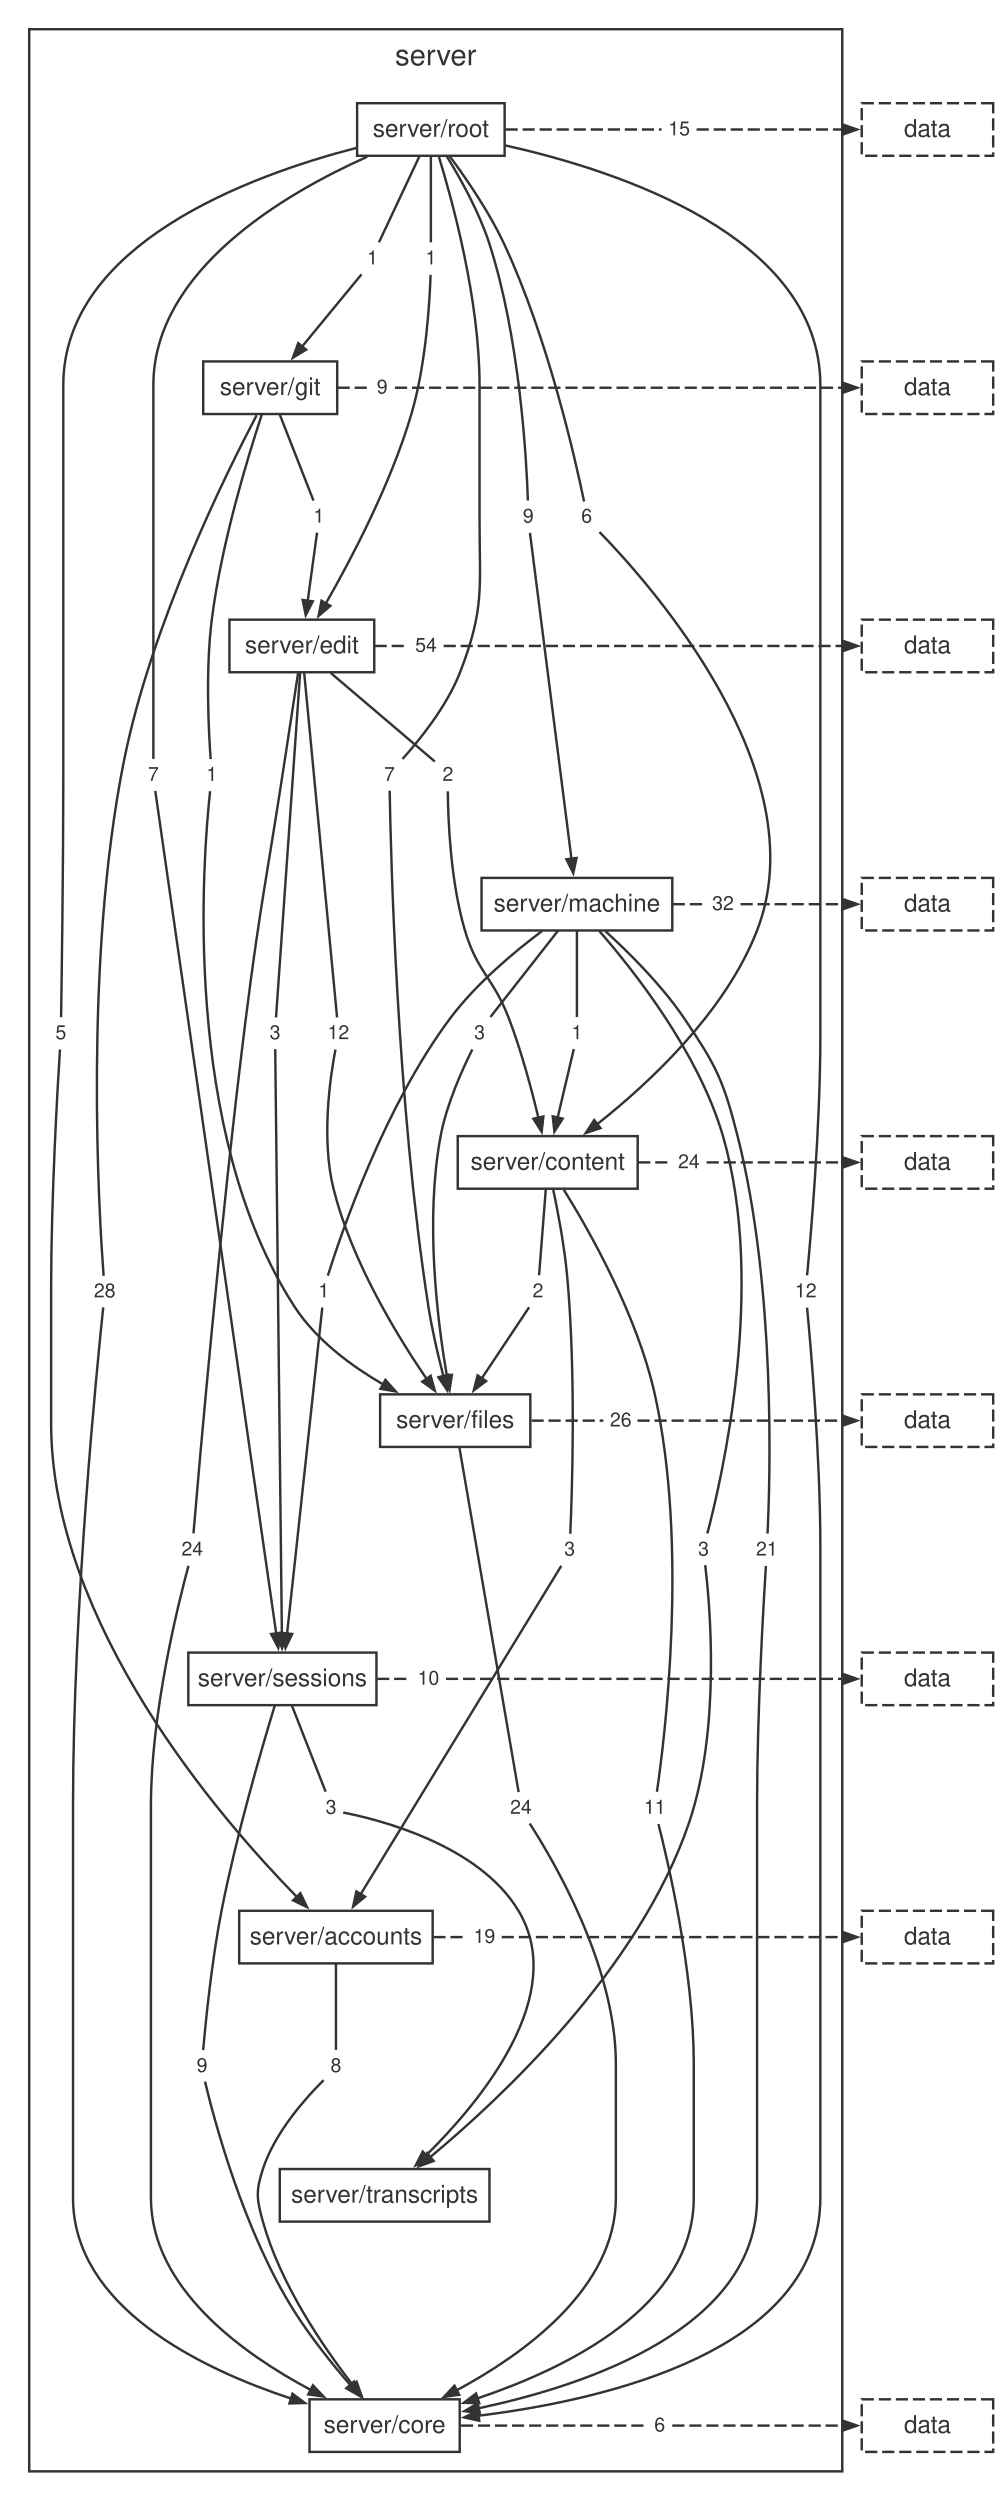
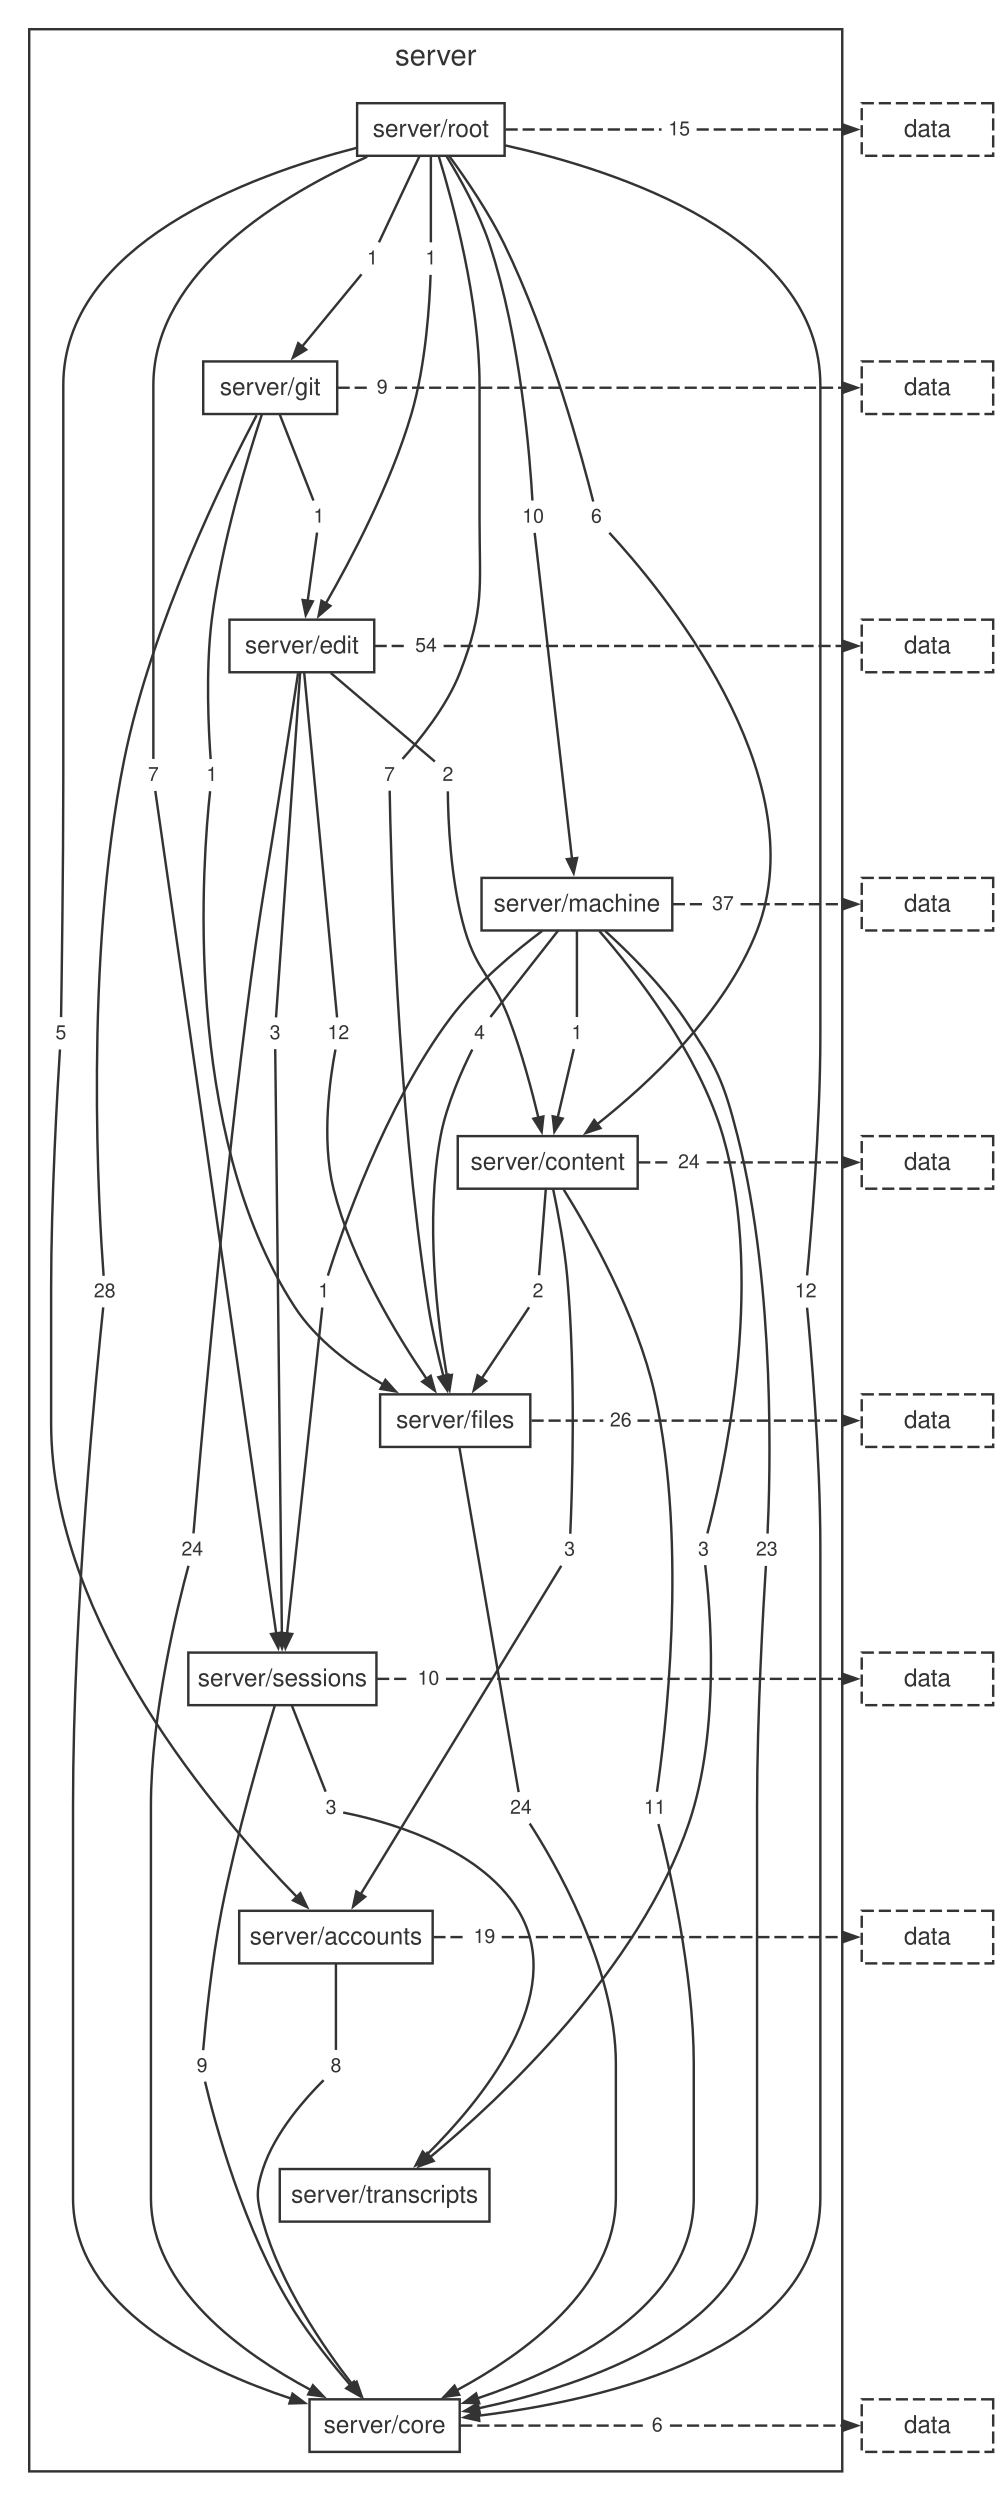
<svg xmlns="http://www.w3.org/2000/svg" width="412pt" height="1027pt" viewBox="0.00 0.00 412.00 1027.00">
  <style>svg { color: #333333; } @media (prefers-color-scheme: dark) { svg { color: #cccccc; background: #1e1e1e; } }</style>
  <g id="graph0" class="graph" transform="scale(1 1) rotate(0) translate(4 1023.24)">
    <g id="clust1" class="cluster">
      <polygon fill="none" stroke="currentColor" points="8,-8 8,-1011.24 342,-1011.24 342,-8 8,-8" />
      <text fill="currentColor" xml:space="preserve" text-anchor="middle" x="175" y="-996.44" font-family="Helvetica,Arial,sans-serif" font-size="12.00">server</text>
    </g>
    <g id="node1" class="node">
      <polygon fill="none" stroke="currentColor" points="203.3,-980.84 142.7,-980.84 142.7,-959.24 203.3,-959.24 203.3,-980.84" />
      <text fill="currentColor" xml:space="preserve" text-anchor="middle" x="173" y="-967.04" font-family="Helvetica,Arial,sans-serif" font-size="10.00">server/root</text>
    </g>
    <g id="node2" class="node">
      <polygon fill="none" stroke="currentColor" points="134.52,-874.76 79.48,-874.76 79.48,-853.16 134.52,-853.16 134.52,-874.76" />
      <text fill="currentColor" xml:space="preserve" text-anchor="middle" x="107" y="-860.96" font-family="Helvetica,Arial,sans-serif" font-size="10.00">server/git</text>
    </g>
    <g id="node11" class="node">
      <polygon fill="none" stroke="none" points="25.88,-605 16.12,-605 16.12,-592.52 25.88,-592.52 25.88,-605" />
      <text fill="currentColor" xml:space="preserve" text-anchor="middle" x="21" y="-596.36" font-family="Helvetica,Arial,sans-serif" font-size="8.00">5</text>
    </g>
    <g id="edge10" class="edge">
      <path fill="none" stroke="currentColor" d="M142.44,-962.5C98.32,-951.07 22,-922.91 22,-864.96 22,-864.96 22,-864.96 22,-703.84 22,-666.25 21.34,-621.04 21.09,-605.4" />
    </g>
    <g id="node12" class="node">
-       <polygon fill="none" stroke="none" points="241.88,-817.16 232.12,-817.16 232.12,-804.68 241.88,-804.68 241.88,-817.16" />
-       <text fill="currentColor" xml:space="preserve" text-anchor="middle" x="237" y="-808.52" font-family="Helvetica,Arial,sans-serif" font-size="8.00">6</text>
+       <polygon fill="none" stroke="none" points="245.88,-817.16 236.12,-817.16 236.12,-804.68 245.88,-804.68 245.88,-817.16" />
+       <text fill="currentColor" xml:space="preserve" text-anchor="middle" x="241" y="-808.52" font-family="Helvetica,Arial,sans-serif" font-size="8.00">6</text>
    </g>
    <g id="edge12" class="edge">
-       <path fill="none" stroke="currentColor" d="M180.8,-958.98C187.44,-950.02 196.87,-936.32 203,-923.24 221.18,-884.45 232.56,-833.56 235.94,-817.22" />
+       <path fill="none" stroke="currentColor" d="M180.69,-958.93C187.27,-949.93 196.66,-936.22 203,-923.24 222,-884.34 235.59,-833.53 239.7,-817.21" />
    </g>
    <g id="node13" class="node">
      <polygon fill="none" stroke="none" points="333.88,-498.92 320.12,-498.92 320.12,-486.44 333.88,-486.44 333.88,-498.92" />
      <text fill="currentColor" xml:space="preserve" text-anchor="middle" x="327" y="-490.28" font-family="Helvetica,Arial,sans-serif" font-size="8.00">12</text>
    </g>
    <g id="edge14" class="edge">
      <path fill="none" stroke="currentColor" d="M203.47,-963.53C249.89,-953.17 333,-926.1 333,-864.96 333,-864.96 333,-864.96 333,-597.76 333,-560.11 329.04,-514.93 327.55,-499.31" />
    </g>
    <g id="node14" class="node">
      <polygon fill="none" stroke="none" points="177.88,-923.24 168.12,-923.24 168.12,-910.76 177.88,-910.76 177.88,-923.24" />
      <text fill="currentColor" xml:space="preserve" text-anchor="middle" x="173" y="-914.6" font-family="Helvetica,Arial,sans-serif" font-size="8.00">1</text>
    </g>
    <g id="edge16" class="edge">
      <path fill="none" stroke="currentColor" d="M173,-959.2C173,-948.65 173,-932.28 173,-923.69" />
    </g>
    <g id="node15" class="node">
      <polygon fill="none" stroke="none" points="160.88,-711.08 151.12,-711.08 151.12,-698.6 160.88,-698.6 160.88,-711.08" />
      <text fill="currentColor" xml:space="preserve" text-anchor="middle" x="156" y="-702.44" font-family="Helvetica,Arial,sans-serif" font-size="8.00">7</text>
    </g>
    <g id="edge18" class="edge">
      <path fill="none" stroke="currentColor" d="M176.3,-958.82C181.98,-940.32 193,-899.92 193,-864.96 193,-864.96 193,-864.96 193,-809.92 193,-781.77 195.17,-773.33 185,-747.08 179.5,-732.88 168.08,-718.93 161.33,-711.45" />
    </g>
    <g id="node16" class="node">
      <polygon fill="none" stroke="none" points="153.88,-923.24 144.12,-923.24 144.12,-910.76 153.88,-910.76 153.88,-923.24" />
      <text fill="currentColor" xml:space="preserve" text-anchor="middle" x="149" y="-914.6" font-family="Helvetica,Arial,sans-serif" font-size="8.00">1</text>
    </g>
    <g id="edge20" class="edge">
      <path fill="none" stroke="currentColor" d="M168.37,-959.2C163.41,-948.65 155.71,-932.28 151.68,-923.69" />
    </g>
    <g id="node17" class="node">
-       <polygon fill="none" stroke="none" points="217.88,-817.16 208.12,-817.16 208.12,-804.68 217.88,-804.68 217.88,-817.16" />
-       <text fill="currentColor" xml:space="preserve" text-anchor="middle" x="213" y="-808.52" font-family="Helvetica,Arial,sans-serif" font-size="8.00">9</text>
+       <polygon fill="none" stroke="none" points="221.88,-817.16 208.12,-817.16 208.12,-804.68 221.88,-804.68 221.88,-817.16" />
+       <text fill="currentColor" xml:space="preserve" text-anchor="middle" x="215" y="-808.52" font-family="Helvetica,Arial,sans-serif" font-size="8.00">10</text>
    </g>
    <g id="edge22" class="edge">
-       <path fill="none" stroke="currentColor" d="M179.59,-958.93C185.13,-949.94 192.8,-936.22 197,-923.24 209.61,-884.23 212.3,-834.31 212.86,-817.63" />
+       <path fill="none" stroke="currentColor" d="M179.53,-958.91C185.04,-949.9 192.69,-936.19 197,-923.24 209.99,-884.23 213.78,-834.31 214.72,-817.63" />
    </g>
    <g id="node18" class="node">
      <polygon fill="none" stroke="none" points="63.88,-711.08 54.12,-711.08 54.12,-698.6 63.88,-698.6 63.88,-711.08" />
      <text fill="currentColor" xml:space="preserve" text-anchor="middle" x="59" y="-702.44" font-family="Helvetica,Arial,sans-serif" font-size="8.00">7</text>
    </g>
    <g id="edge24" class="edge">
      <path fill="none" stroke="currentColor" d="M146.85,-958.85C113.19,-943.81 59,-912.26 59,-864.96 59,-864.96 59,-864.96 59,-809.92 59,-772.34 59,-727.12 59,-711.48" />
    </g>
    <g id="node19" class="node">
      <polygon fill="none" stroke="none" points="281.88,-976.28 268.12,-976.28 268.12,-963.8 281.88,-963.8 281.88,-976.28" />
      <text fill="currentColor" xml:space="preserve" text-anchor="middle" x="275" y="-967.64" font-family="Helvetica,Arial,sans-serif" font-size="8.00">15</text>
    </g>
    <g id="edge26" class="edge">
      <path fill="none" stroke="currentColor" stroke-dasharray="5,2" d="M203.68,-970.04C225.04,-970.04 246.4,-970.04 267.76,-970.04" />
    </g>
    <g id="node3" class="node">
      <polygon fill="none" stroke="currentColor" points="149.74,-768.68 90.26,-768.68 90.26,-747.08 149.74,-747.08 149.74,-768.68" />
      <text fill="currentColor" xml:space="preserve" text-anchor="middle" x="120" y="-754.88" font-family="Helvetica,Arial,sans-serif" font-size="10.00">server/edit</text>
    </g>
    <g id="node20" class="node">
      <polygon fill="none" stroke="none" points="45.88,-498.92 32.12,-498.92 32.12,-486.44 45.88,-486.44 45.88,-498.92" />
      <text fill="currentColor" xml:space="preserve" text-anchor="middle" x="39" y="-490.28" font-family="Helvetica,Arial,sans-serif" font-size="8.00">28</text>
    </g>
    <g id="edge28" class="edge">
      <path fill="none" stroke="currentColor" d="M101.44,-852.68C88.82,-828.71 58.25,-766.94 47,-711.08 30.3,-628.14 36.7,-523.9 38.56,-499.13" />
    </g>
    <g id="node21" class="node">
      <polygon fill="none" stroke="none" points="131.88,-817.16 122.12,-817.16 122.12,-804.68 131.88,-804.68 131.88,-817.16" />
      <text fill="currentColor" xml:space="preserve" text-anchor="middle" x="127" y="-808.52" font-family="Helvetica,Arial,sans-serif" font-size="8.00">1</text>
    </g>
    <g id="edge30" class="edge">
      <path fill="none" stroke="currentColor" d="M110.86,-853.12C114.99,-842.57 121.4,-826.2 124.77,-817.61" />
    </g>
    <g id="node22" class="node">
      <polygon fill="none" stroke="none" points="87.88,-711.08 78.12,-711.08 78.12,-698.6 87.88,-698.6 87.88,-711.08" />
      <text fill="currentColor" xml:space="preserve" text-anchor="middle" x="83" y="-702.44" font-family="Helvetica,Arial,sans-serif" font-size="8.00">1</text>
    </g>
    <g id="edge32" class="edge">
      <path fill="none" stroke="currentColor" d="M103.56,-852.93C97.92,-835.88 86.93,-800.02 83,-768.68 80.37,-747.68 81.73,-722.42 82.54,-711.42" />
    </g>
    <g id="node23" class="node">
      <polygon fill="none" stroke="none" points="157.88,-870.2 148.12,-870.2 148.12,-857.72 157.88,-857.72 157.88,-870.2" />
      <text fill="currentColor" xml:space="preserve" text-anchor="middle" x="153" y="-861.56" font-family="Helvetica,Arial,sans-serif" font-size="8.00">9</text>
    </g>
    <g id="edge34" class="edge">
      <path fill="none" stroke="currentColor" stroke-dasharray="5,2" d="M134.67,-863.96C139.06,-863.96 143.45,-863.96 147.85,-863.96" />
    </g>
    <g id="node4" class="node">
      <polygon fill="none" stroke="currentColor" points="272.18,-662.6 193.82,-662.6 193.82,-641 272.18,-641 272.18,-662.6" />
      <text fill="currentColor" xml:space="preserve" text-anchor="middle" x="233" y="-648.8" font-family="Helvetica,Arial,sans-serif" font-size="10.00">server/machine</text>
    </g>
    <g id="node24" class="node">
      <polygon fill="none" stroke="none" points="184.88,-711.08 175.12,-711.08 175.12,-698.6 184.88,-698.6 184.88,-711.08" />
      <text fill="currentColor" xml:space="preserve" text-anchor="middle" x="180" y="-702.44" font-family="Helvetica,Arial,sans-serif" font-size="8.00">2</text>
    </g>
    <g id="edge36" class="edge">
      <path fill="none" stroke="currentColor" d="M131.85,-746.8C144.83,-735.76 165.07,-718.54 174.64,-710.4" />
    </g>
    <g id="node25" class="node">
      <polygon fill="none" stroke="none" points="81.88,-392.84 68.12,-392.84 68.12,-380.36 81.88,-380.36 81.88,-392.84" />
      <text fill="currentColor" xml:space="preserve" text-anchor="middle" x="75" y="-384.2" font-family="Helvetica,Arial,sans-serif" font-size="8.00">24</text>
    </g>
    <g id="edge38" class="edge">
      <path fill="none" stroke="currentColor" d="M118.44,-746.69C117.01,-737.41 114.86,-723.33 113,-711.08 105.84,-663.94 102.96,-652.31 97,-605 86.43,-521.07 77.58,-418.4 75.48,-393.32" />
    </g>
    <g id="node26" class="node">
      <polygon fill="none" stroke="none" points="141.88,-605 128.12,-605 128.12,-592.52 141.88,-592.52 141.88,-605" />
      <text fill="currentColor" xml:space="preserve" text-anchor="middle" x="135" y="-596.36" font-family="Helvetica,Arial,sans-serif" font-size="8.00">12</text>
    </g>
    <g id="edge40" class="edge">
      <path fill="none" stroke="currentColor" d="M120.94,-747.05C123.79,-717.22 132.27,-628.36 134.47,-605.29" />
    </g>
    <g id="node27" class="node">
      <polygon fill="none" stroke="none" points="113.88,-605 104.12,-605 104.12,-592.52 113.88,-592.52 113.88,-605" />
      <text fill="currentColor" xml:space="preserve" text-anchor="middle" x="109" y="-596.36" font-family="Helvetica,Arial,sans-serif" font-size="8.00">3</text>
    </g>
    <g id="edge42" class="edge">
      <path fill="none" stroke="currentColor" d="M119.31,-747.05C117.22,-717.22 111,-628.36 109.39,-605.29" />
    </g>
    <g id="node28" class="node">
      <polygon fill="none" stroke="none" points="177.88,-764.12 164.12,-764.12 164.12,-751.64 177.88,-751.64 177.88,-764.12" />
      <text fill="currentColor" xml:space="preserve" text-anchor="middle" x="171" y="-755.48" font-family="Helvetica,Arial,sans-serif" font-size="8.00">54</text>
    </g>
    <g id="edge44" class="edge">
      <path fill="none" stroke="currentColor" stroke-dasharray="5,2" d="M149.88,-757.88C154.5,-757.88 159.12,-757.88 163.74,-757.88" />
    </g>
    <g id="node5" class="node">
      <polygon fill="none" stroke="currentColor" points="257.96,-556.52 184.04,-556.52 184.04,-534.92 257.96,-534.92 257.96,-556.52" />
      <text fill="currentColor" xml:space="preserve" text-anchor="middle" x="221" y="-542.72" font-family="Helvetica,Arial,sans-serif" font-size="10.00">server/content</text>
    </g>
    <g id="node29" class="node">
      <polygon fill="none" stroke="none" points="237.88,-605 228.12,-605 228.12,-592.52 237.88,-592.52 237.88,-605" />
      <text fill="currentColor" xml:space="preserve" text-anchor="middle" x="233" y="-596.36" font-family="Helvetica,Arial,sans-serif" font-size="8.00">1</text>
    </g>
    <g id="edge46" class="edge">
      <path fill="none" stroke="currentColor" d="M233,-640.96C233,-630.41 233,-614.04 233,-605.45" />
    </g>
    <g id="node30" class="node">
      <polygon fill="none" stroke="none" points="317.88,-392.84 304.12,-392.84 304.12,-380.36 317.88,-380.36 317.88,-392.84" />
-       <text fill="currentColor" xml:space="preserve" text-anchor="middle" x="311" y="-384.2" font-family="Helvetica,Arial,sans-serif" font-size="8.00">21</text>
+       <text fill="currentColor" xml:space="preserve" text-anchor="middle" x="311" y="-384.2" font-family="Helvetica,Arial,sans-serif" font-size="8.00">23</text>
    </g>
    <g id="edge48" class="edge">
      <path fill="none" stroke="currentColor" d="M244.61,-640.79C254.21,-632.06 267.72,-618.69 277,-605 290.28,-585.41 293.18,-579.45 299,-556.52 314.83,-494.11 312.36,-414.86 311.31,-393.25" />
    </g>
    <g id="node31" class="node">
      <polygon fill="none" stroke="none" points="197.88,-605 188.12,-605 188.12,-592.52 197.88,-592.52 197.88,-605" />
-       <text fill="currentColor" xml:space="preserve" text-anchor="middle" x="193" y="-596.36" font-family="Helvetica,Arial,sans-serif" font-size="8.00">3</text>
+       <text fill="currentColor" xml:space="preserve" text-anchor="middle" x="193" y="-596.36" font-family="Helvetica,Arial,sans-serif" font-size="8.00">4</text>
    </g>
    <g id="edge50" class="edge">
      <path fill="none" stroke="currentColor" d="M225.29,-640.96C217.02,-630.41 204.19,-614.04 197.46,-605.45" />
    </g>
    <g id="node32" class="node">
      <polygon fill="none" stroke="none" points="133.88,-498.92 124.12,-498.92 124.12,-486.44 133.88,-486.44 133.88,-498.92" />
      <text fill="currentColor" xml:space="preserve" text-anchor="middle" x="129" y="-490.28" font-family="Helvetica,Arial,sans-serif" font-size="8.00">1</text>
    </g>
    <g id="edge52" class="edge">
      <path fill="none" stroke="currentColor" d="M218.74,-640.83C207.39,-632.33 191.67,-619.25 181,-605 153.89,-568.81 136.02,-516.22 130.68,-499.21" />
    </g>
    <g id="node33" class="node">
      <polygon fill="none" stroke="none" points="289.88,-392.84 280.12,-392.84 280.12,-380.36 289.88,-380.36 289.88,-392.84" />
      <text fill="currentColor" xml:space="preserve" text-anchor="middle" x="285" y="-384.2" font-family="Helvetica,Arial,sans-serif" font-size="8.00">3</text>
    </g>
    <g id="edge54" class="edge">
      <path fill="none" stroke="currentColor" d="M242.2,-640.76C256.39,-624.5 283.02,-590.8 293,-556.52 310.98,-494.79 292.34,-415.06 286.58,-393.3" />
    </g>
    <g id="node34" class="node">
      <polygon fill="none" stroke="none" points="299.88,-658.04 286.12,-658.04 286.12,-645.56 299.88,-645.56 299.88,-658.04" />
-       <text fill="currentColor" xml:space="preserve" text-anchor="middle" x="293" y="-649.4" font-family="Helvetica,Arial,sans-serif" font-size="8.00">32</text>
+       <text fill="currentColor" xml:space="preserve" text-anchor="middle" x="293" y="-649.4" font-family="Helvetica,Arial,sans-serif" font-size="8.00">37</text>
    </g>
    <g id="edge56" class="edge">
      <path fill="none" stroke="currentColor" stroke-dasharray="5,2" d="M272.38,-651.8C276.89,-651.8 281.4,-651.8 285.91,-651.8" />
    </g>
    <g id="node6" class="node">
      <polygon fill="none" stroke="currentColor" points="213.85,-450.44 152.15,-450.44 152.15,-428.84 213.85,-428.84 213.85,-450.44" />
      <text fill="currentColor" xml:space="preserve" text-anchor="middle" x="183" y="-436.64" font-family="Helvetica,Arial,sans-serif" font-size="10.00">server/files</text>
    </g>
    <g id="node35" class="node">
      <polygon fill="none" stroke="none" points="234.88,-392.84 225.12,-392.84 225.12,-380.36 234.88,-380.36 234.88,-392.84" />
      <text fill="currentColor" xml:space="preserve" text-anchor="middle" x="230" y="-384.2" font-family="Helvetica,Arial,sans-serif" font-size="8.00">3</text>
    </g>
    <g id="edge58" class="edge">
      <path fill="none" stroke="currentColor" d="M223.26,-534.6C225.21,-525.36 227.87,-511.3 229,-498.92 232.69,-458.5 231,-409.49 230.27,-393.18" />
    </g>
    <g id="node36" class="node">
      <polygon fill="none" stroke="none" points="271.88,-286.76 258.12,-286.76 258.12,-274.28 271.88,-274.28 271.88,-286.76" />
      <text fill="currentColor" xml:space="preserve" text-anchor="middle" x="265" y="-278.12" font-family="Helvetica,Arial,sans-serif" font-size="8.00">11</text>
    </g>
    <g id="edge60" class="edge">
      <path fill="none" stroke="currentColor" d="M227.61,-534.51C238.01,-517.77 257.76,-483.06 265,-450.44 278.91,-387.74 269.02,-308.7 265.87,-287.16" />
    </g>
    <g id="node37" class="node">
      <polygon fill="none" stroke="none" points="221.88,-498.92 212.12,-498.92 212.12,-486.44 221.88,-486.44 221.88,-498.92" />
      <text fill="currentColor" xml:space="preserve" text-anchor="middle" x="217" y="-490.28" font-family="Helvetica,Arial,sans-serif" font-size="8.00">2</text>
    </g>
    <g id="edge62" class="edge">
      <path fill="none" stroke="currentColor" d="M220.23,-534.88C219.4,-524.33 218.12,-507.96 217.45,-499.37" />
    </g>
    <g id="node38" class="node">
      <polygon fill="none" stroke="none" points="285.88,-551.96 272.12,-551.96 272.12,-539.48 285.88,-539.48 285.88,-551.96" />
      <text fill="currentColor" xml:space="preserve" text-anchor="middle" x="279" y="-543.32" font-family="Helvetica,Arial,sans-serif" font-size="8.00">24</text>
    </g>
    <g id="edge64" class="edge">
      <path fill="none" stroke="currentColor" stroke-dasharray="5,2" d="M258.16,-545.72C262.72,-545.72 267.28,-545.72 271.83,-545.72" />
    </g>
    <g id="node7" class="node">
      <polygon fill="none" stroke="currentColor" points="150.64,-344.36 73.36,-344.36 73.36,-322.76 150.64,-322.76 150.64,-344.36" />
      <text fill="currentColor" xml:space="preserve" text-anchor="middle" x="112" y="-330.56" font-family="Helvetica,Arial,sans-serif" font-size="10.00">server/sessions</text>
    </g>
    <g id="node39" class="node">
      <polygon fill="none" stroke="none" points="216.88,-286.76 203.12,-286.76 203.12,-274.28 216.88,-274.28 216.88,-286.76" />
      <text fill="currentColor" xml:space="preserve" text-anchor="middle" x="210" y="-278.12" font-family="Helvetica,Arial,sans-serif" font-size="8.00">24</text>
    </g>
    <g id="edge66" class="edge">
      <path fill="none" stroke="currentColor" d="M184.69,-428.81C189.81,-398.98 205.08,-310.12 209.05,-287.05" />
    </g>
    <g id="node40" class="node">
      <polygon fill="none" stroke="none" points="257.88,-445.88 244.12,-445.88 244.12,-433.4 257.88,-433.4 257.88,-445.88" />
      <text fill="currentColor" xml:space="preserve" text-anchor="middle" x="251" y="-437.24" font-family="Helvetica,Arial,sans-serif" font-size="8.00">26</text>
    </g>
    <g id="edge68" class="edge">
      <path fill="none" stroke="currentColor" stroke-dasharray="5,2" d="M214.34,-439.64C224.18,-439.64 234.01,-439.64 243.84,-439.64" />
    </g>
    <g id="node8" class="node">
      <polygon fill="none" stroke="currentColor" points="173.74,-238.28 94.26,-238.28 94.26,-216.68 173.74,-216.68 173.74,-238.28" />
      <text fill="currentColor" xml:space="preserve" text-anchor="middle" x="134" y="-224.48" font-family="Helvetica,Arial,sans-serif" font-size="10.00">server/accounts</text>
    </g>
    <g id="node41" class="node">
      <polygon fill="none" stroke="none" points="83.88,-180.68 74.12,-180.68 74.12,-168.2 83.88,-168.2 83.88,-180.68" />
      <text fill="currentColor" xml:space="preserve" text-anchor="middle" x="79" y="-172.04" font-family="Helvetica,Arial,sans-serif" font-size="8.00">9</text>
    </g>
    <g id="edge70" class="edge">
      <path fill="none" stroke="currentColor" d="M108.85,-322.48C103.61,-305.34 93.07,-269.36 87,-238.28 82.91,-217.34 80.42,-192.05 79.46,-181.03" />
    </g>
    <g id="node42" class="node">
      <polygon fill="none" stroke="none" points="136.88,-286.76 127.12,-286.76 127.12,-274.28 136.88,-274.28 136.88,-286.76" />
      <text fill="currentColor" xml:space="preserve" text-anchor="middle" x="132" y="-278.12" font-family="Helvetica,Arial,sans-serif" font-size="8.00">3</text>
    </g>
    <g id="edge72" class="edge">
      <path fill="none" stroke="currentColor" d="M115.86,-322.72C119.99,-312.17 126.4,-295.8 129.77,-287.21" />
    </g>
    <g id="node43" class="node">
      <polygon fill="none" stroke="none" points="178.88,-339.8 165.12,-339.8 165.12,-327.32 178.88,-327.32 178.88,-339.8" />
      <text fill="currentColor" xml:space="preserve" text-anchor="middle" x="172" y="-331.16" font-family="Helvetica,Arial,sans-serif" font-size="8.00">10</text>
    </g>
    <g id="edge74" class="edge">
      <path fill="none" stroke="currentColor" stroke-dasharray="5,2" d="M150.91,-333.56C155.52,-333.56 160.13,-333.56 164.75,-333.56" />
    </g>
    <g id="node9" class="node">
      <polygon fill="none" stroke="currentColor" points="197.07,-132.2 110.93,-132.2 110.93,-110.6 197.07,-110.6 197.07,-132.2" />
      <text fill="currentColor" xml:space="preserve" text-anchor="middle" x="154" y="-118.4" font-family="Helvetica,Arial,sans-serif" font-size="10.00">server/transcripts</text>
    </g>
    <g id="node44" class="node">
      <polygon fill="none" stroke="none" points="138.88,-180.68 129.12,-180.68 129.12,-168.2 138.88,-168.2 138.88,-180.68" />
      <text fill="currentColor" xml:space="preserve" text-anchor="middle" x="134" y="-172.04" font-family="Helvetica,Arial,sans-serif" font-size="8.00">8</text>
    </g>
    <g id="edge76" class="edge">
      <path fill="none" stroke="currentColor" d="M134,-216.64C134,-206.09 134,-189.72 134,-181.13" />
    </g>
    <g id="node45" class="node">
      <polygon fill="none" stroke="none" points="201.88,-233.72 188.12,-233.72 188.12,-221.24 201.88,-221.24 201.88,-233.72" />
      <text fill="currentColor" xml:space="preserve" text-anchor="middle" x="195" y="-225.08" font-family="Helvetica,Arial,sans-serif" font-size="8.00">19</text>
    </g>
    <g id="edge78" class="edge">
      <path fill="none" stroke="currentColor" stroke-dasharray="5,2" d="M174.03,-227.48C178.62,-227.48 183.21,-227.48 187.79,-227.48" />
    </g>
    <g id="node10" class="node">
      <polygon fill="none" stroke="currentColor" points="184.85,-37.6 123.15,-37.6 123.15,-16 184.85,-16 184.85,-37.6" />
      <text fill="currentColor" xml:space="preserve" text-anchor="middle" x="154" y="-23.8" font-family="Helvetica,Arial,sans-serif" font-size="10.00">server/core</text>
    </g>
    <g id="node46" class="node">
-       <polygon fill="none" stroke="none" points="271.88,-33.04 262.12,-33.04 262.12,-20.56 271.88,-20.56 271.88,-33.04" />
-       <text fill="currentColor" xml:space="preserve" text-anchor="middle" x="267" y="-24.4" font-family="Helvetica,Arial,sans-serif" font-size="8.00">6</text>
+       <polygon fill="none" stroke="none" points="270.88,-33.04 261.12,-33.04 261.12,-20.56 270.88,-20.56 270.88,-33.04" />
+       <text fill="currentColor" xml:space="preserve" text-anchor="middle" x="266" y="-24.4" font-family="Helvetica,Arial,sans-serif" font-size="8.00">6</text>
    </g>
    <g id="edge80" class="edge">
-       <path fill="none" stroke="currentColor" stroke-dasharray="5,2" d="M185.34,-26.8C210.86,-26.8 236.38,-26.8 261.9,-26.8" />
+       <path fill="none" stroke="currentColor" stroke-dasharray="5,2" d="M185.06,-26.8C210.25,-26.8 235.44,-26.8 260.63,-26.8" />
    </g>
    <g id="edge11" class="edge">
      <path fill="none" stroke="currentColor" d="M20.63,-592.12C19.64,-576.49 17,-531.29 17,-493.68 17,-493.68 17,-493.68 17,-438.64 17,-356.53 86.02,-276.57 118.04,-243.9" />
      <polygon fill="currentColor" stroke="currentColor" points="119.39,-245.52 122.13,-239.79 116.41,-242.56 119.39,-245.52" />
    </g>
    <g id="edge13" class="edge">
-       <path fill="none" stroke="currentColor" d="M242.26,-804.7C262.4,-784.07 332.24,-706.12 307,-641 293.88,-607.16 262.33,-578.02 241.32,-561.42" />
+       <path fill="none" stroke="currentColor" d="M246.3,-804.38C265.9,-783.2 331.92,-705.29 307,-641 293.88,-607.16 262.33,-578.02 241.32,-561.42" />
      <polygon fill="currentColor" stroke="currentColor" points="242.66,-559.81 236.63,-557.81 240.1,-563.13 242.66,-559.81" />
    </g>
    <g id="edge15" class="edge">
      <path fill="none" stroke="currentColor" d="M327.55,-486.05C329.04,-470.43 333,-425.25 333,-387.6 333,-387.6 333,-387.6 333,-120.4 333,-57.58 244.94,-37.33 192.35,-30.83" />
      <polygon fill="currentColor" stroke="currentColor" points="192.88,-28.78 186.68,-30.18 192.4,-32.95 192.88,-28.78" />
    </g>
    <g id="edge17" class="edge">
      <path fill="none" stroke="currentColor" d="M172.88,-910.33C172.51,-899.16 171.02,-873.63 165,-853.16 156.52,-824.34 140.17,-793.34 129.69,-775.05" />
      <polygon fill="currentColor" stroke="currentColor" points="131.71,-774.35 126.88,-770.22 128.08,-776.46 131.71,-774.35" />
    </g>
    <g id="edge19" class="edge">
      <path fill="none" stroke="currentColor" d="M156.08,-698.42C156.49,-673.83 158.95,-570.2 172,-486.44 173.48,-476.91 175.94,-466.45 178.15,-457.93" />
      <polygon fill="currentColor" stroke="currentColor" points="180.16,-458.53 179.68,-452.19 176.1,-457.45 180.16,-458.53" />
    </g>
    <g id="edge21" class="edge">
      <path fill="none" stroke="currentColor" d="M144.51,-910.54C138.7,-903.49 128.36,-890.92 120,-880.76" />
      <polygon fill="currentColor" stroke="currentColor" points="121.76,-879.59 116.32,-876.29 118.51,-882.26 121.76,-879.59" />
    </g>
    <g id="edge23" class="edge">
-       <path fill="none" stroke="currentColor" d="M213.71,-804.33C216.44,-782.88 226.31,-705.33 230.78,-670.25" />
-       <polygon fill="currentColor" stroke="currentColor" points="232.83,-670.78 231.5,-664.56 228.66,-670.25 232.83,-670.78" />
+       <path fill="none" stroke="currentColor" d="M215.64,-804.33C218.1,-782.88 226.98,-705.33 231,-670.25" />
+       <polygon fill="currentColor" stroke="currentColor" points="233.06,-670.77 231.65,-664.57 228.88,-670.29 233.06,-670.77" />
    </g>
    <g id="edge25" class="edge">
      <path fill="none" stroke="currentColor" d="M59.79,-698.33C65.45,-658.93 99.81,-419.5 109.47,-352.17" />
      <polygon fill="currentColor" stroke="currentColor" points="111.54,-352.57 110.31,-346.33 107.38,-351.97 111.54,-352.57" />
    </g>
    <g id="node47" class="node">
      <polygon fill="none" stroke="currentColor" stroke-dasharray="5,2" points="404,-980.84 350,-980.84 350,-959.24 404,-959.24 404,-980.84" />
      <text fill="currentColor" xml:space="preserve" text-anchor="middle" x="377" y="-967.04" font-family="Helvetica,Arial,sans-serif" font-size="10.00">data</text>
    </g>
    <g id="edge27" class="edge">
      <path fill="none" stroke="currentColor" stroke-dasharray="5,2" d="M282.17,-970.04C302.19,-970.04 322.2,-970.04 342.22,-970.04" />
      <polygon fill="currentColor" stroke="currentColor" points="342.08,-972.14 348.08,-970.04 342.08,-967.94 342.08,-972.14" />
    </g>
    <g id="edge29" class="edge">
      <path fill="none" stroke="currentColor" d="M38.41,-486.17C35.86,-462.01 26,-363.04 26,-281.52 26,-281.52 26,-281.52 26,-120.4 26,-75.6 78.11,-50.27 115.83,-37.81" />
      <polygon fill="currentColor" stroke="currentColor" points="116.16,-39.9 121.25,-36.08 114.89,-35.9 116.16,-39.9" />
    </g>
    <g id="edge31" class="edge">
      <path fill="none" stroke="currentColor" d="M126.25,-804.46C125.34,-797.8 123.75,-786.23 122.4,-776.41" />
      <polygon fill="currentColor" stroke="currentColor" points="124.49,-776.2 121.6,-770.54 120.33,-776.77 124.49,-776.2" />
    </g>
    <g id="edge33" class="edge">
      <path fill="none" stroke="currentColor" d="M82.32,-698.22C79.41,-671.84 70.24,-558.56 117,-486.44 125.87,-472.76 140.4,-462.03 153.57,-454.4" />
      <polygon fill="currentColor" stroke="currentColor" points="154.33,-456.38 158.57,-451.64 152.3,-452.7 154.33,-456.38" />
    </g>
    <g id="node48" class="node">
      <polygon fill="none" stroke="currentColor" stroke-dasharray="5,2" points="404,-874.76 350,-874.76 350,-853.16 404,-853.16 404,-874.76" />
      <text fill="currentColor" xml:space="preserve" text-anchor="middle" x="377" y="-860.96" font-family="Helvetica,Arial,sans-serif" font-size="10.00">data</text>
    </g>
    <g id="edge35" class="edge">
      <path fill="none" stroke="currentColor" stroke-dasharray="5,2" d="M158.25,-863.96C219.56,-863.96 280.87,-863.96 342.18,-863.96" />
      <polygon fill="currentColor" stroke="currentColor" points="342.14,-866.06 348.14,-863.96 342.14,-861.86 342.14,-866.06" />
    </g>
    <g id="edge37" class="edge">
      <path fill="none" stroke="currentColor" d="M179.97,-698.16C180.06,-686.98 180.97,-661.42 187,-641 192.07,-623.84 198.6,-621.71 205,-605 210.17,-591.5 214.41,-575.64 217.23,-563.88" />
      <polygon fill="currentColor" stroke="currentColor" points="219.21,-564.6 218.52,-558.28 215.12,-563.66 219.21,-564.6" />
    </g>
    <g id="edge39" class="edge">
      <path fill="none" stroke="currentColor" d="M73.43,-380.01C69.22,-364.51 58,-319.6 58,-281.52 58,-281.52 58,-281.52 58,-120.4 58,-83.31 95.58,-56.39 123.71,-41.42" />
      <polygon fill="currentColor" stroke="currentColor" points="124.54,-43.36 128.92,-38.75 122.63,-39.62 124.54,-43.36" />
    </g>
    <g id="edge41" class="edge">
      <path fill="none" stroke="currentColor" d="M133.81,-592.1C131.67,-580.96 127.89,-555.47 133,-534.92 140.37,-505.3 158.96,-474.75 171.28,-456.74" />
      <polygon fill="currentColor" stroke="currentColor" points="172.92,-458.06 174.64,-451.94 169.48,-455.65 172.92,-458.06" />
    </g>
    <g id="edge43" class="edge">
      <path fill="none" stroke="currentColor" d="M109.06,-592.26C109.42,-560.95 111.2,-404.61 111.8,-351.92" />
      <polygon fill="currentColor" stroke="currentColor" points="113.9,-352.2 111.87,-346.17 109.7,-352.15 113.9,-352.2" />
    </g>
    <g id="node49" class="node">
      <polygon fill="none" stroke="currentColor" stroke-dasharray="5,2" points="404,-768.68 350,-768.68 350,-747.08 404,-747.08 404,-768.68" />
      <text fill="currentColor" xml:space="preserve" text-anchor="middle" x="377" y="-754.88" font-family="Helvetica,Arial,sans-serif" font-size="10.00">data</text>
    </g>
    <g id="edge45" class="edge">
      <path fill="none" stroke="currentColor" stroke-dasharray="5,2" d="M178.24,-757.88C232.98,-757.88 287.72,-757.88 342.45,-757.88" />
      <polygon fill="currentColor" stroke="currentColor" points="342.31,-759.98 348.31,-757.88 342.31,-755.78 342.31,-759.98" />
    </g>
    <g id="edge47" class="edge">
      <path fill="none" stroke="currentColor" d="M231.72,-592.3C230.14,-585.58 227.38,-573.84 225.05,-563.96" />
      <polygon fill="currentColor" stroke="currentColor" points="227.15,-563.71 223.74,-558.35 223.06,-564.67 227.15,-563.71" />
    </g>
    <g id="edge49" class="edge">
      <path fill="none" stroke="currentColor" d="M310.63,-379.96C309.64,-364.33 307,-319.13 307,-281.52 307,-281.52 307,-281.52 307,-120.4 307,-67.02 237.99,-43.57 192.66,-33.93" />
      <polygon fill="currentColor" stroke="currentColor" points="193.11,-31.88 186.81,-32.75 192.28,-35.99 193.11,-31.88" />
    </g>
    <g id="edge51" class="edge">
      <path fill="none" stroke="currentColor" d="M190.02,-592.09C186.12,-584.32 179.49,-569.81 177,-556.52 170.53,-521.98 175.67,-480.71 179.59,-457.92" />
      <polygon fill="currentColor" stroke="currentColor" points="181.63,-458.43 180.64,-452.15 177.5,-457.68 181.63,-458.43" />
    </g>
    <g id="edge53" class="edge">
      <path fill="none" stroke="currentColor" d="M128.4,-486.12C126.66,-469.85 121.4,-420.94 117,-380.36 115.98,-370.98 114.84,-360.53 113.91,-351.98" />
      <polygon fill="currentColor" stroke="currentColor" points="116.02,-351.99 113.28,-346.25 111.85,-352.44 116.02,-351.99" />
    </g>
    <g id="edge55" class="edge">
      <path fill="none" stroke="currentColor" d="M285.7,-380.31C287.66,-363.97 292.23,-313.12 279,-274.28 258.56,-214.27 202.04,-161.44 172.51,-136.92" />
      <polygon fill="currentColor" stroke="currentColor" points="174.13,-135.53 168.16,-133.36 171.47,-138.78 174.13,-135.53" />
    </g>
    <g id="node50" class="node">
      <polygon fill="none" stroke="currentColor" stroke-dasharray="5,2" points="404,-662.6 350,-662.6 350,-641 404,-641 404,-662.6" />
      <text fill="currentColor" xml:space="preserve" text-anchor="middle" x="377" y="-648.8" font-family="Helvetica,Arial,sans-serif" font-size="10.00">data</text>
    </g>
    <g id="edge57" class="edge">
      <path fill="none" stroke="currentColor" stroke-dasharray="5,2" d="M300.22,-651.8C314.27,-651.8 328.31,-651.8 342.36,-651.8" />
      <polygon fill="currentColor" stroke="currentColor" points="342.19,-653.9 348.19,-651.8 342.19,-649.7 342.19,-653.9" />
    </g>
    <g id="edge59" class="edge">
      <path fill="none" stroke="currentColor" d="M226.58,-380.01C213.37,-358.38 165.3,-279.7 144.13,-245.05" />
      <polygon fill="currentColor" stroke="currentColor" points="145.98,-244.06 141.06,-240.03 142.4,-246.25 145.98,-244.06" />
    </g>
    <g id="edge61" class="edge">
      <path fill="none" stroke="currentColor" d="M266.48,-273.93C270.44,-258.41 281,-213.47 281,-175.44 281,-175.44 281,-175.44 281,-120.4 281,-75.83 229.3,-50.44 191.87,-37.9" />
      <polygon fill="currentColor" stroke="currentColor" points="192.86,-36.01 186.51,-36.17 191.57,-40.01 192.86,-36.01" />
    </g>
    <g id="edge63" class="edge">
      <path fill="none" stroke="currentColor" d="M213.36,-486.22C208.75,-479.3 200.6,-467.06 193.91,-457.01" />
      <polygon fill="currentColor" stroke="currentColor" points="195.68,-455.89 190.61,-452.06 192.19,-458.22 195.68,-455.89" />
    </g>
    <g id="node51" class="node">
      <polygon fill="none" stroke="currentColor" stroke-dasharray="5,2" points="404,-556.52 350,-556.52 350,-534.92 404,-534.92 404,-556.52" />
      <text fill="currentColor" xml:space="preserve" text-anchor="middle" x="377" y="-542.72" font-family="Helvetica,Arial,sans-serif" font-size="10.00">data</text>
    </g>
    <g id="edge65" class="edge">
      <path fill="none" stroke="currentColor" stroke-dasharray="5,2" d="M286.27,-545.72C304.94,-545.72 323.61,-545.72 342.28,-545.72" />
      <polygon fill="currentColor" stroke="currentColor" points="342.2,-547.82 348.2,-545.72 342.2,-543.62 342.2,-547.82" />
    </g>
    <g id="edge67" class="edge">
      <path fill="none" stroke="currentColor" d="M213.6,-274.15C223.25,-259.2 249,-215.58 249,-175.44 249,-175.44 249,-175.44 249,-120.4 249,-83.3 211.39,-56.22 183.49,-41.25" />
      <polygon fill="currentColor" stroke="currentColor" points="184.63,-39.47 178.34,-38.58 182.7,-43.2 184.63,-39.47" />
    </g>
    <g id="node52" class="node">
      <polygon fill="none" stroke="currentColor" stroke-dasharray="5,2" points="404,-450.44 350,-450.44 350,-428.84 404,-428.84 404,-450.44" />
      <text fill="currentColor" xml:space="preserve" text-anchor="middle" x="377" y="-436.64" font-family="Helvetica,Arial,sans-serif" font-size="10.00">data</text>
    </g>
    <g id="edge69" class="edge">
      <path fill="none" stroke="currentColor" stroke-dasharray="5,2" d="M257.89,-439.64C286.06,-439.64 314.22,-439.64 342.39,-439.64" />
      <polygon fill="currentColor" stroke="currentColor" points="342.04,-441.74 348.04,-439.64 342.04,-437.54 342.04,-441.74" />
    </g>
    <g id="edge71" class="edge">
      <path fill="none" stroke="currentColor" d="M80.22,-168.11C83.92,-152.6 96.11,-106.47 117,-73.6 123.77,-62.95 132.62,-51.91 139.97,-43.34" />
      <polygon fill="currentColor" stroke="currentColor" points="141.41,-44.88 143.77,-38.98 138.25,-42.12 141.41,-44.88" />
    </g>
    <g id="edge73" class="edge">
      <path fill="none" stroke="currentColor" d="M136.98,-278.65C151.31,-275.85 192.64,-265.6 209,-238.28 229.65,-203.79 193.83,-160.32 170.91,-137.68" />
      <polygon fill="currentColor" stroke="currentColor" points="172.55,-136.35 166.77,-133.71 169.64,-139.38 172.55,-136.35" />
    </g>
    <g id="node53" class="node">
      <polygon fill="none" stroke="currentColor" stroke-dasharray="5,2" points="404,-344.36 350,-344.36 350,-322.76 404,-322.76 404,-344.36" />
      <text fill="currentColor" xml:space="preserve" text-anchor="middle" x="377" y="-330.56" font-family="Helvetica,Arial,sans-serif" font-size="10.00">data</text>
    </g>
    <g id="edge75" class="edge">
      <path fill="none" stroke="currentColor" stroke-dasharray="5,2" d="M179.21,-333.56C233.56,-333.56 287.9,-333.56 342.25,-333.56" />
      <polygon fill="currentColor" stroke="currentColor" points="342.06,-335.66 348.06,-333.56 342.06,-331.46 342.06,-335.66" />
    </g>
    <g id="edge77" class="edge">
      <path fill="none" stroke="currentColor" d="M128.94,-168.7C121.76,-161.59 108.93,-147.36 104,-132.2 101.03,-123.07 101.42,-119.85 104,-110.6 111.16,-84.89 128.7,-59.2 140.97,-43.4" />
      <polygon fill="currentColor" stroke="currentColor" points="142.5,-44.85 144.6,-38.84 139.22,-42.23 142.5,-44.85" />
    </g>
    <g id="node54" class="node">
      <polygon fill="none" stroke="currentColor" stroke-dasharray="5,2" points="404,-238.28 350,-238.28 350,-216.68 404,-216.68 404,-238.28" />
      <text fill="currentColor" xml:space="preserve" text-anchor="middle" x="377" y="-224.48" font-family="Helvetica,Arial,sans-serif" font-size="10.00">data</text>
    </g>
    <g id="edge79" class="edge">
      <path fill="none" stroke="currentColor" stroke-dasharray="5,2" d="M202.11,-227.48C248.8,-227.48 295.49,-227.48 342.18,-227.48" />
      <polygon fill="currentColor" stroke="currentColor" points="342.16,-229.58 348.16,-227.48 342.16,-225.38 342.16,-229.58" />
    </g>
    <g id="node55" class="node">
      <polygon fill="none" stroke="currentColor" stroke-dasharray="5,2" points="404,-37.6 350,-37.6 350,-16 404,-16 404,-37.6" />
      <text fill="currentColor" xml:space="preserve" text-anchor="middle" x="377" y="-23.8" font-family="Helvetica,Arial,sans-serif" font-size="10.00">data</text>
    </g>
    <g id="edge81" class="edge">
-       <path fill="none" stroke="currentColor" stroke-dasharray="5,2" d="M272.16,-26.8C295.54,-26.8 318.92,-26.8 342.3,-26.8" />
-       <polygon fill="currentColor" stroke="currentColor" points="342.05,-28.9 348.05,-26.8 342.05,-24.7 342.05,-28.9" />
+       <path fill="none" stroke="currentColor" stroke-dasharray="5,2" d="M271.2,-26.8C294.92,-26.8 318.64,-26.8 342.36,-26.8" />
+       <polygon fill="currentColor" stroke="currentColor" points="342.21,-28.9 348.21,-26.8 342.21,-24.7 342.21,-28.9" />
    </g>
  </g>
</svg>
